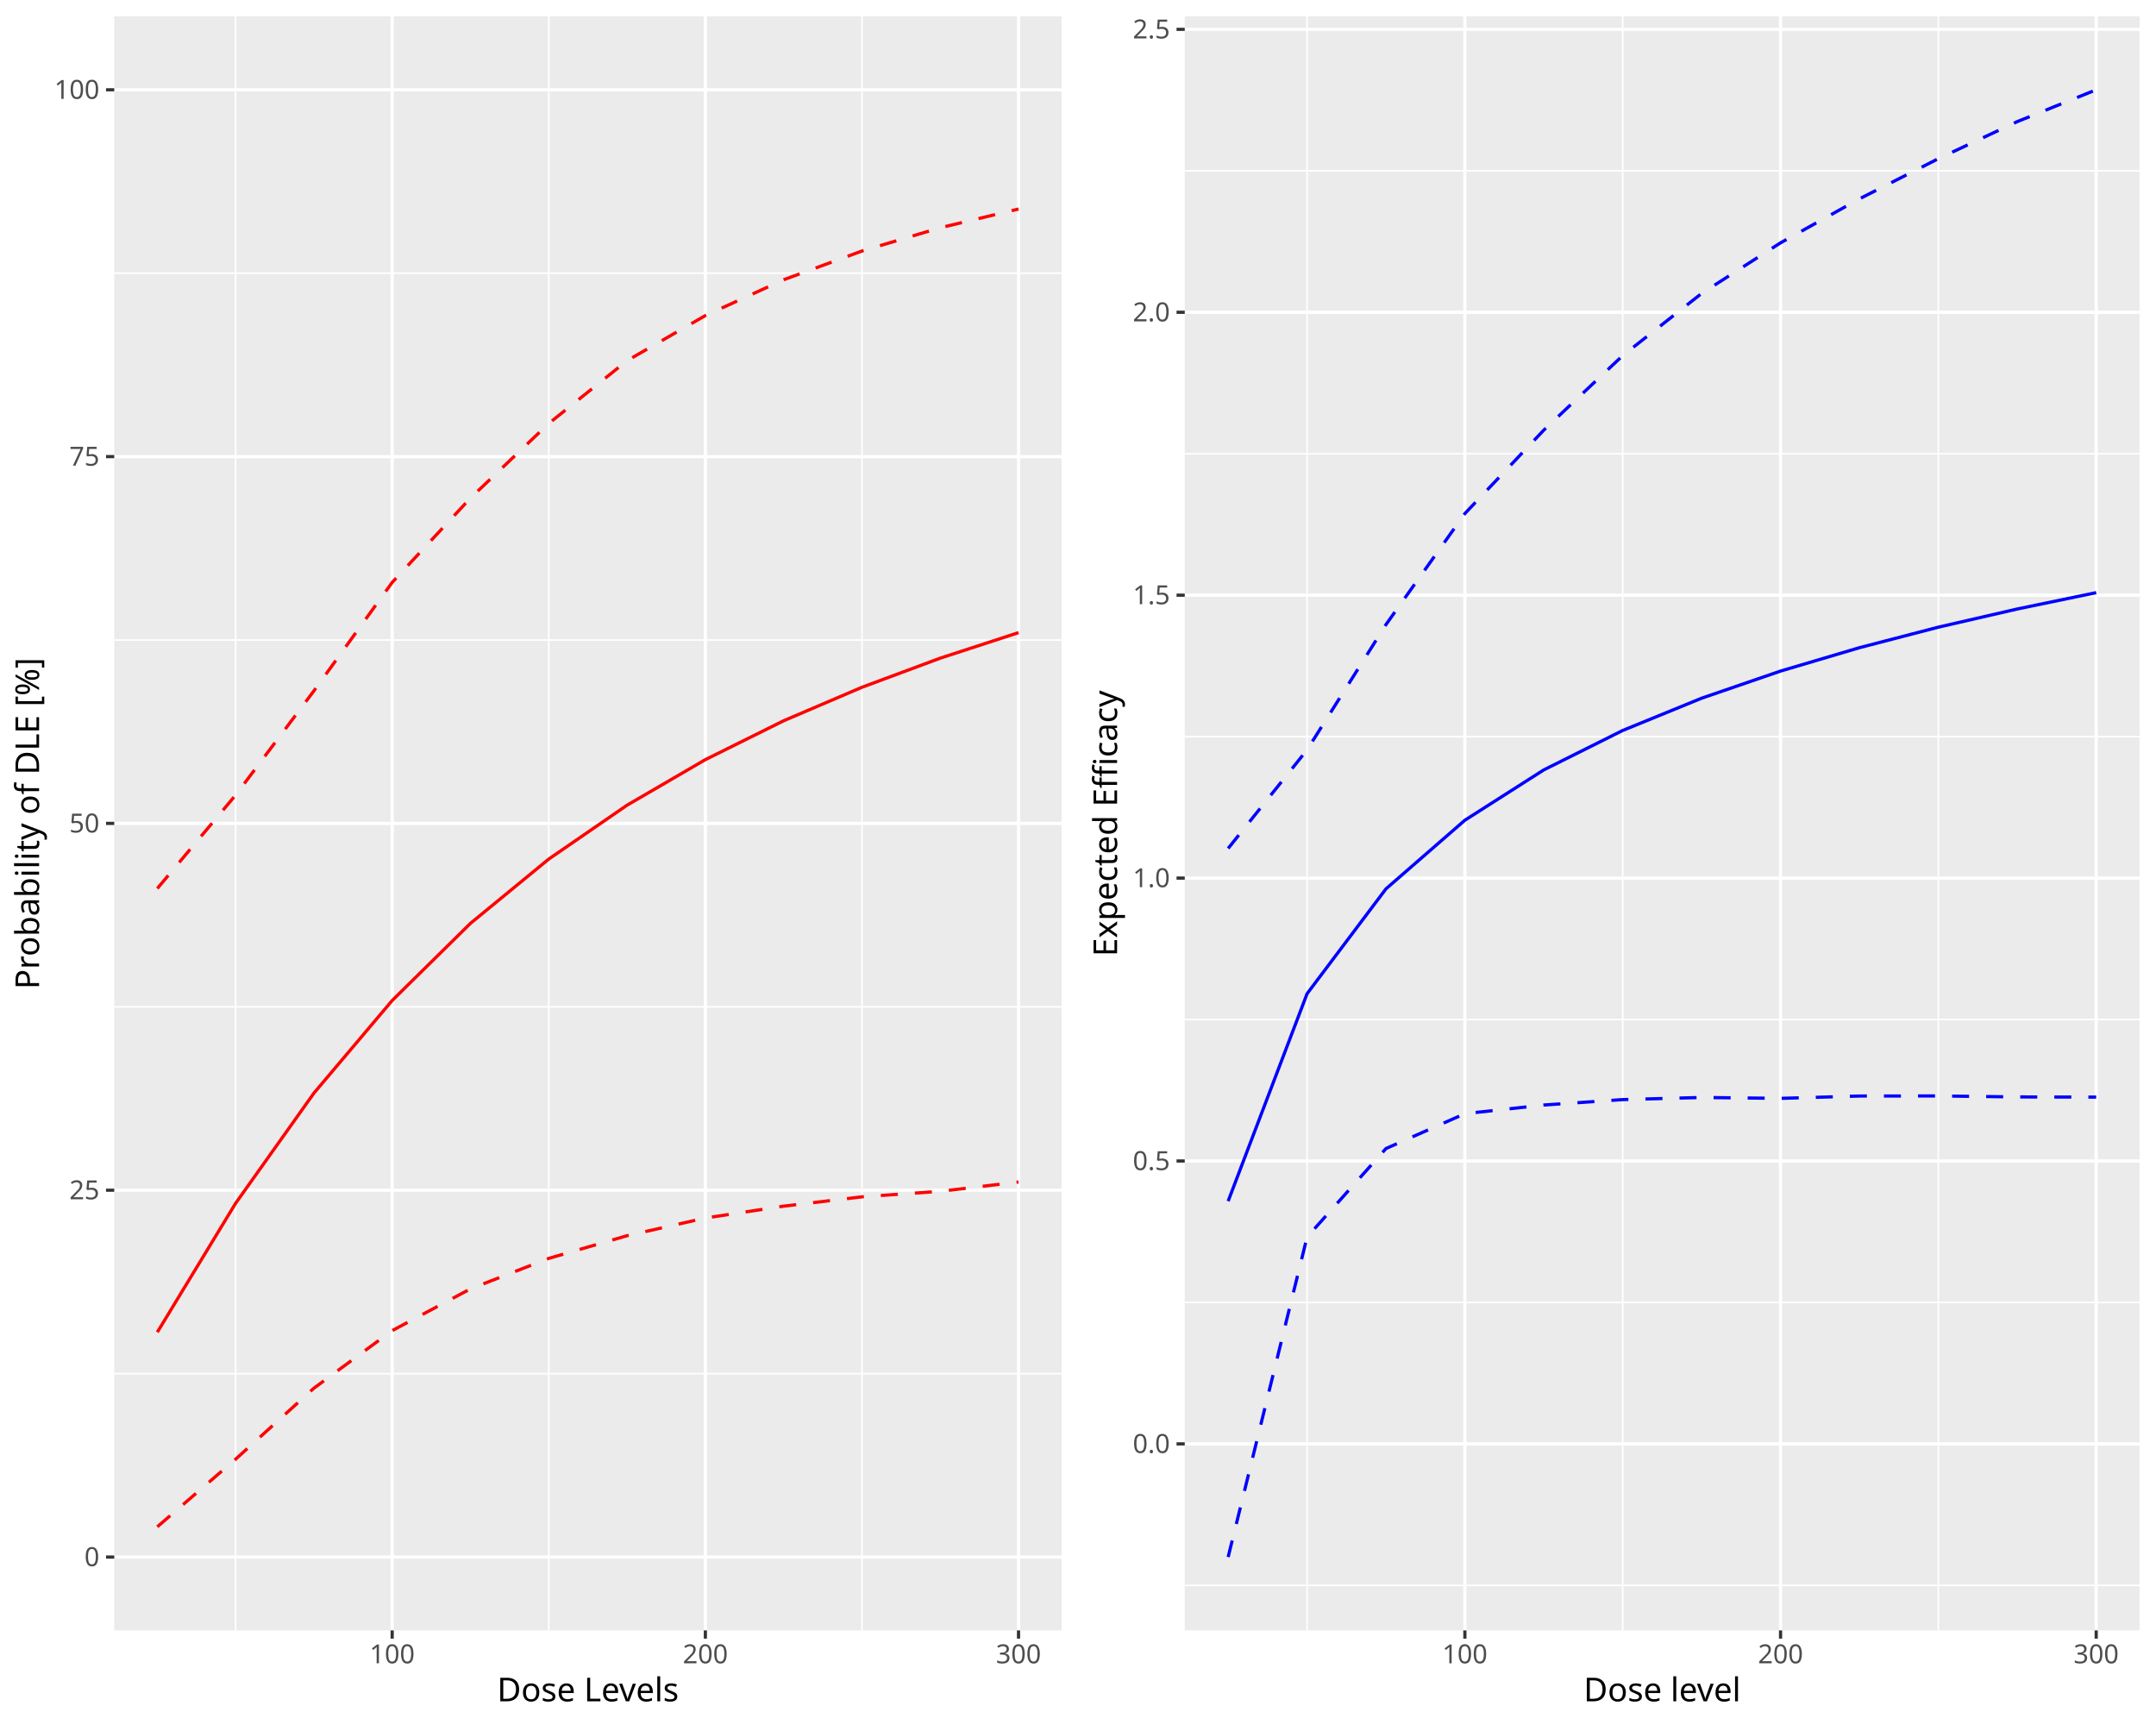
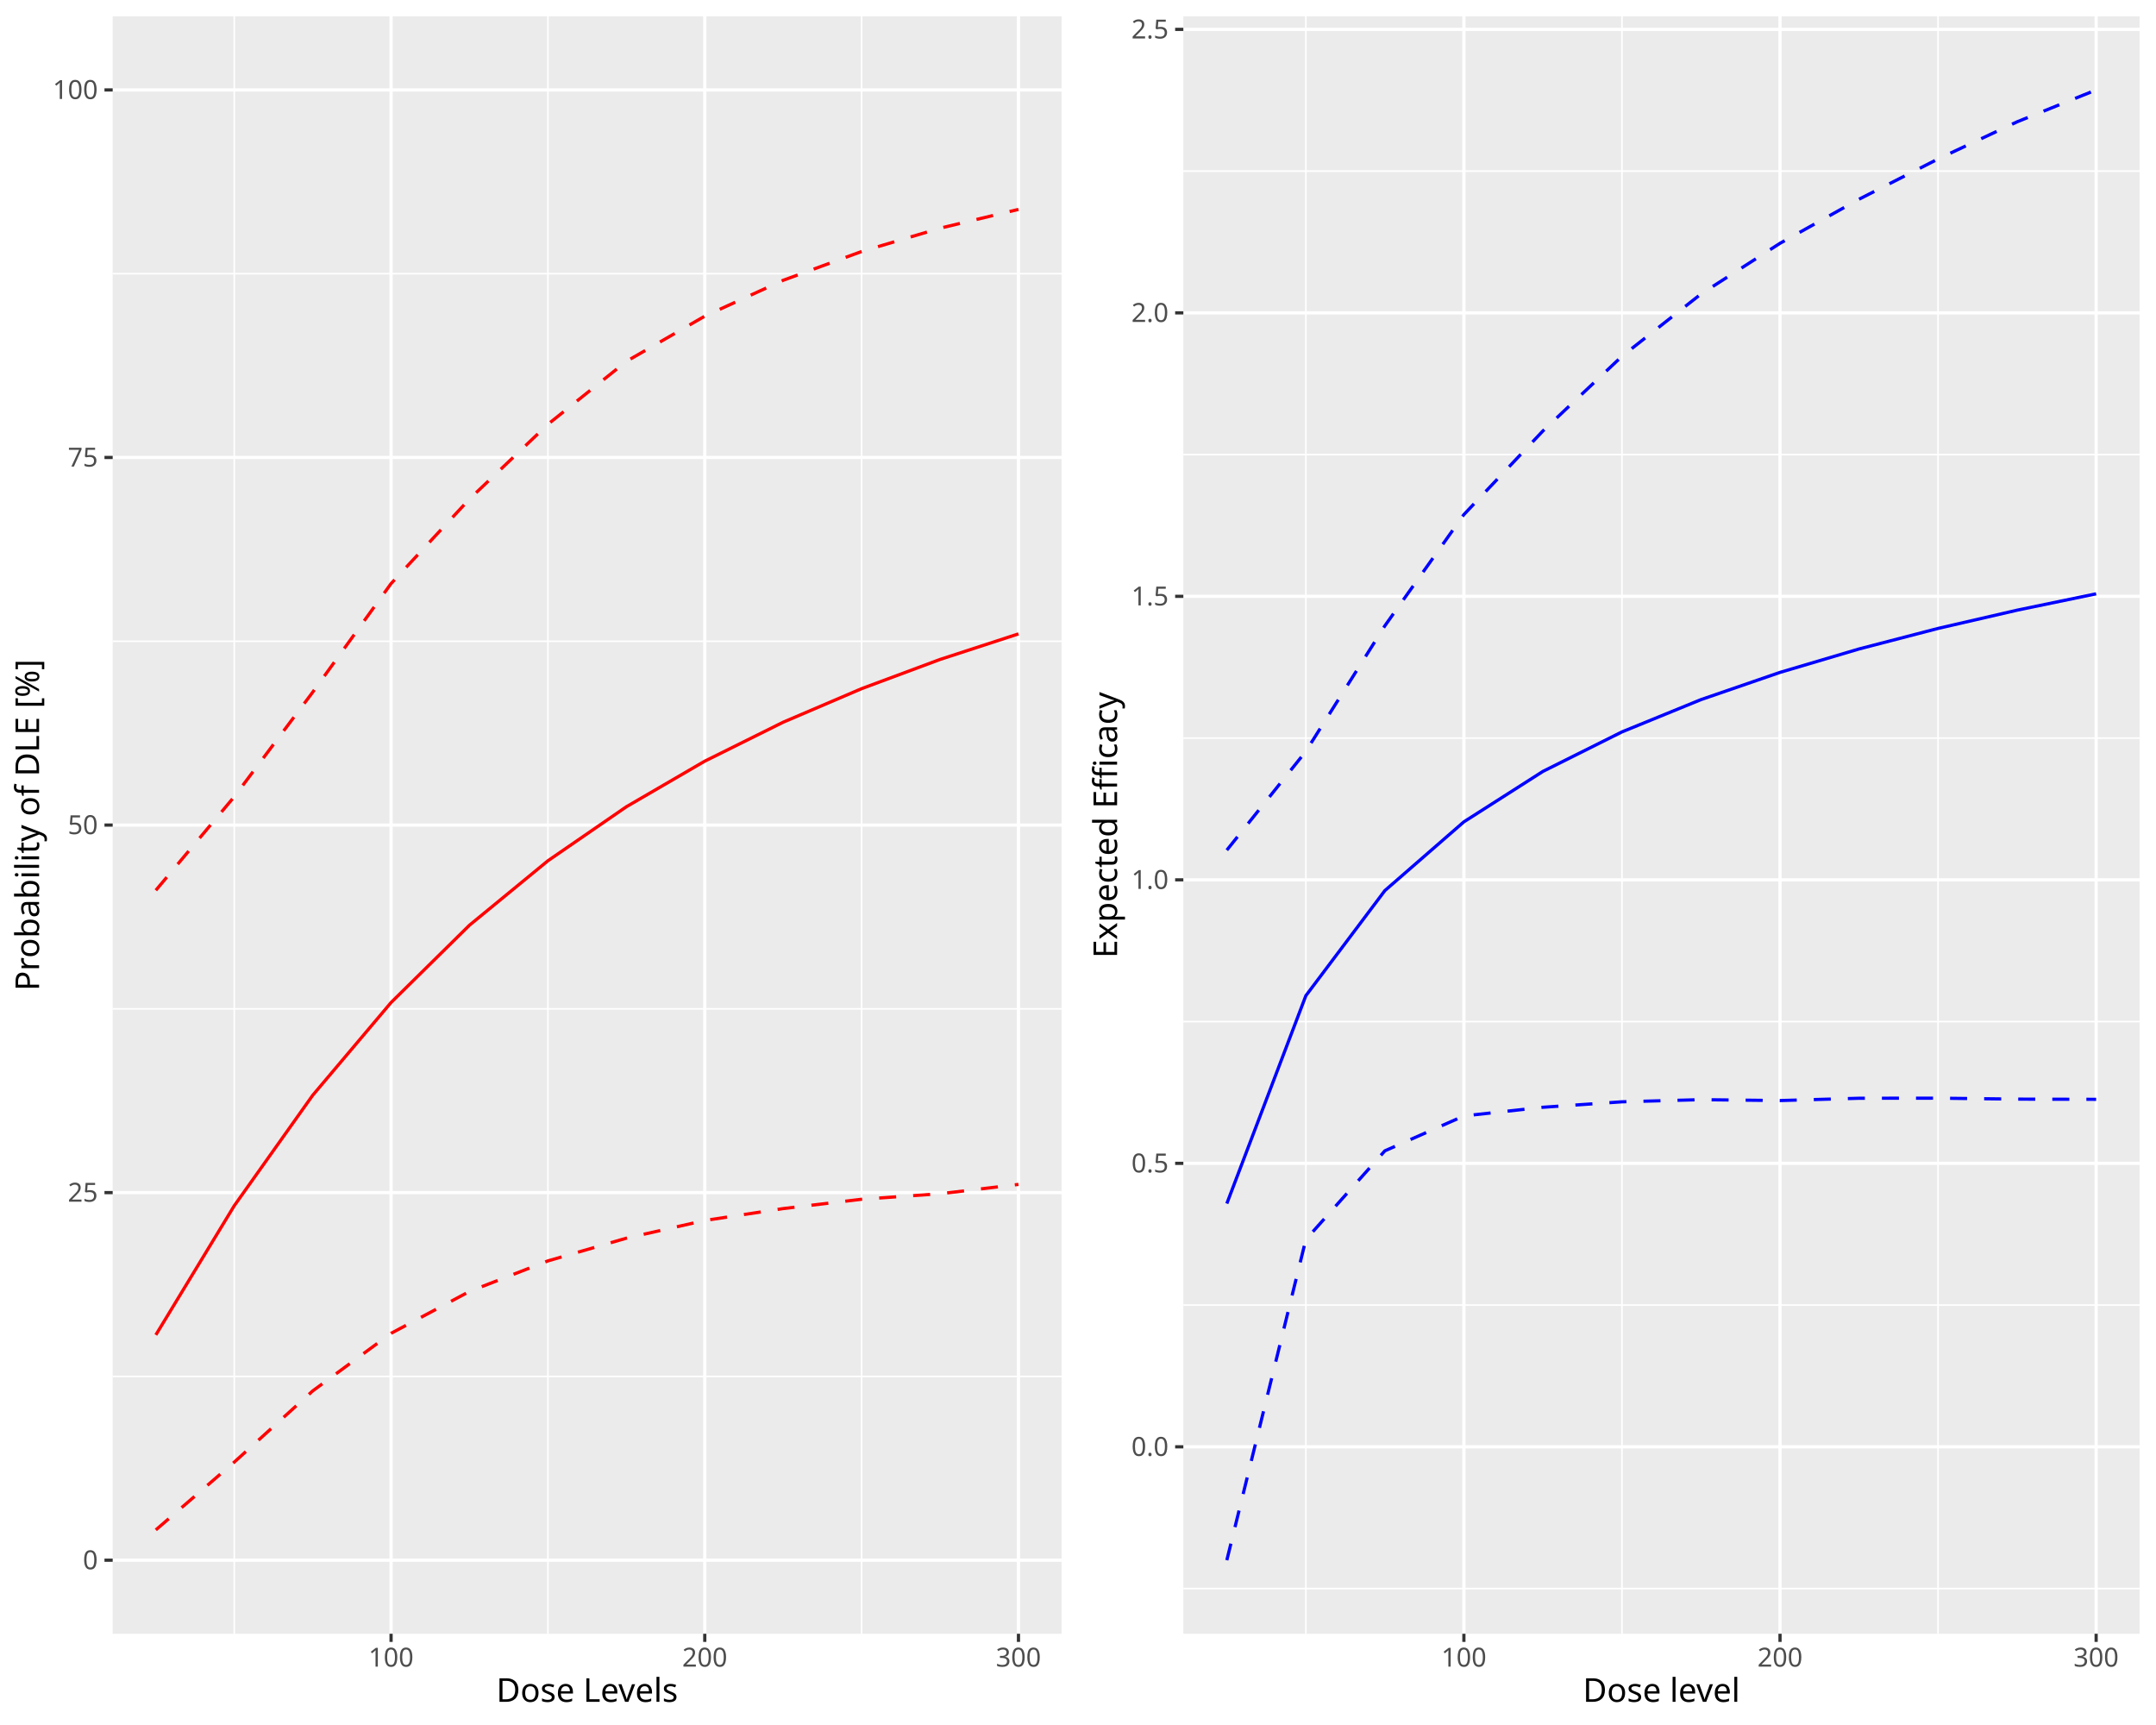
<svg xmlns="http://www.w3.org/2000/svg" class="svglite" data-engine-version="2.0" width="720.00pt" height="576.00pt" viewBox="0 0 720.00 576.00">
  <defs>
    <style type="text/css">
    .svglite line, .svglite polyline, .svglite polygon, .svglite path, .svglite rect, .svglite circle {
      fill: none;
      stroke: #000000;
      stroke-linecap: round;
      stroke-linejoin: round;
      stroke-miterlimit: 10.00;
    }
  </style>
  </defs>
  <rect width="100%" height="100%" style="stroke: none; fill: #FFFFFF;" />
  <defs>
    <clipPath id="cpMC4wMHw3MjAuMDB8MC4wMHw1NzYuMDA=">
      <rect x="0.00" y="0.00" width="720.00" height="576.00" />
    </clipPath>
  </defs>
  <g clip-path="url(#cpMC4wMHw3MjAuMDB8MC4wMHw1NzYuMDA=)">
</g>
  <defs>
    <clipPath id="cpMC4wMHwzNjAuMDB8MC4wMHw1NzYuMDA=">
-       <rect x="0.00" y="0.00" width="360.00" height="576.00" />
+       <rect x="0" y="0.00" width="360.00" height="576.00" />
    </clipPath>
  </defs>
  <g clip-path="url(#cpMC4wMHwzNjAuMDB8MC4wMHw1NzYuMDA=)">
-     <rect x="0.00" y="0.00" width="360.00" height="576.00" style="stroke-width: 1.07; stroke: #FFFFFF; fill: #FFFFFF;" />
+     <rect x="0" y="0.00" width="360.00" height="576.00" style="stroke-width: 1.07; stroke: #FFFFFF; fill: #FFFFFF;" />
  </g>
  <g clip-path="url(#cpMC4wMHw3MjAuMDB8MC4wMHw1NzYuMDA=)">
</g>
  <defs>
-     <clipPath id="cpMzguMTV8MzU0LjUyfDUuNDh8NTQ0LjQy">
-       <rect x="38.15" y="5.48" width="316.37" height="538.94" />
+     <clipPath id="cpMzcuNjN8MzU0LjUyfDUuNDh8NTQ1LjUy">
+       <rect x="37.63" y="5.48" width="316.89" height="540.04" />
    </clipPath>
  </defs>
-   <g clip-path="url(#cpMzguMTV8MzU0LjUyfDUuNDh8NTQ0LjQy)">
-     <rect x="38.15" y="5.48" width="316.37" height="538.94" style="stroke-width: 1.07; stroke: none; fill: #EBEBEB;" />
-     <polyline points="38.15,458.68 354.52,458.68 " style="stroke-width: 0.53; stroke: #FFFFFF; stroke-linecap: butt;" />
-     <polyline points="38.15,336.19 354.52,336.19 " style="stroke-width: 0.53; stroke: #FFFFFF; stroke-linecap: butt;" />
-     <polyline points="38.15,213.71 354.52,213.71 " style="stroke-width: 0.53; stroke: #FFFFFF; stroke-linecap: butt;" />
-     <polyline points="38.15,91.22 354.52,91.22 " style="stroke-width: 0.53; stroke: #FFFFFF; stroke-linecap: butt;" />
-     <polyline points="78.68,544.42 78.68,5.48 " style="stroke-width: 0.53; stroke: #FFFFFF; stroke-linecap: butt;" />
-     <polyline points="183.26,544.42 183.26,5.48 " style="stroke-width: 0.53; stroke: #FFFFFF; stroke-linecap: butt;" />
-     <polyline points="287.85,544.42 287.85,5.48 " style="stroke-width: 0.53; stroke: #FFFFFF; stroke-linecap: butt;" />
-     <polyline points="38.15,519.92 354.52,519.92 " style="stroke-width: 1.07; stroke: #FFFFFF; stroke-linecap: butt;" />
-     <polyline points="38.15,397.43 354.52,397.43 " style="stroke-width: 1.07; stroke: #FFFFFF; stroke-linecap: butt;" />
-     <polyline points="38.15,274.95 354.52,274.95 " style="stroke-width: 1.07; stroke: #FFFFFF; stroke-linecap: butt;" />
-     <polyline points="38.15,152.46 354.52,152.46 " style="stroke-width: 1.07; stroke: #FFFFFF; stroke-linecap: butt;" />
-     <polyline points="38.15,29.98 354.52,29.98 " style="stroke-width: 1.07; stroke: #FFFFFF; stroke-linecap: butt;" />
-     <polyline points="130.97,544.42 130.97,5.48 " style="stroke-width: 1.07; stroke: #FFFFFF; stroke-linecap: butt;" />
-     <polyline points="235.56,544.42 235.56,5.48 " style="stroke-width: 1.07; stroke: #FFFFFF; stroke-linecap: butt;" />
-     <polyline points="340.14,544.42 340.14,5.48 " style="stroke-width: 1.07; stroke: #FFFFFF; stroke-linecap: butt;" />
-     <polyline points="52.53,509.82 78.68,487.24 104.83,463.53 130.97,444.31 157.12,430.36 183.26,420.19 209.41,412.62 235.56,406.71 261.70,402.75 287.85,399.64 313.99,397.80 340.14,394.69 " style="stroke-width: 1.07; stroke: #FF0000; stroke-dasharray: 5.69,5.69; stroke-linecap: butt;" />
-     <polyline points="52.53,444.85 78.68,401.80 104.83,365.01 130.97,334.08 157.12,308.31 183.26,286.85 209.41,268.86 235.56,253.65 261.70,240.67 287.85,229.49 313.99,219.77 340.14,211.24 " style="stroke-width: 1.07; stroke: #FF0000; stroke-linecap: butt;" />
-     <polyline points="52.53,296.69 78.68,265.50 104.83,230.69 130.97,194.47 157.12,166.30 183.26,141.40 209.41,120.43 235.56,105.37 261.70,93.41 287.85,83.82 313.99,76.05 340.14,69.79 " style="stroke-width: 1.07; stroke: #FF0000; stroke-dasharray: 5.69,5.69; stroke-linecap: butt;" />
+   <g clip-path="url(#cpMzcuNjN8MzU0LjUyfDUuNDh8NTQ1LjUy)">
+     <rect x="37.63" y="5.48" width="316.89" height="540.04" style="stroke-width: 1.07; stroke: none; fill: #EBEBEB;" />
+     <polyline points="37.63,459.60 354.52,459.60 " style="stroke-width: 0.53; stroke: #FFFFFF; stroke-linecap: butt;" />
+     <polyline points="37.63,336.87 354.52,336.87 " style="stroke-width: 0.53; stroke: #FFFFFF; stroke-linecap: butt;" />
+     <polyline points="37.63,214.13 354.52,214.13 " style="stroke-width: 0.53; stroke: #FFFFFF; stroke-linecap: butt;" />
+     <polyline points="37.63,91.39 354.52,91.39 " style="stroke-width: 0.53; stroke: #FFFFFF; stroke-linecap: butt;" />
+     <polyline points="78.23,545.52 78.23,5.48 " style="stroke-width: 0.53; stroke: #FFFFFF; stroke-linecap: butt;" />
+     <polyline points="182.98,545.52 182.98,5.48 " style="stroke-width: 0.53; stroke: #FFFFFF; stroke-linecap: butt;" />
+     <polyline points="287.74,545.52 287.74,5.48 " style="stroke-width: 0.53; stroke: #FFFFFF; stroke-linecap: butt;" />
+     <polyline points="37.63,520.97 354.52,520.97 " style="stroke-width: 1.07; stroke: #FFFFFF; stroke-linecap: butt;" />
+     <polyline points="37.63,398.23 354.52,398.23 " style="stroke-width: 1.07; stroke: #FFFFFF; stroke-linecap: butt;" />
+     <polyline points="37.63,275.50 354.52,275.50 " style="stroke-width: 1.07; stroke: #FFFFFF; stroke-linecap: butt;" />
+     <polyline points="37.63,152.76 354.52,152.76 " style="stroke-width: 1.07; stroke: #FFFFFF; stroke-linecap: butt;" />
+     <polyline points="37.63,30.03 354.52,30.03 " style="stroke-width: 1.07; stroke: #FFFFFF; stroke-linecap: butt;" />
+     <polyline points="130.60,545.52 130.60,5.48 " style="stroke-width: 1.07; stroke: #FFFFFF; stroke-linecap: butt;" />
+     <polyline points="235.36,545.52 235.36,5.48 " style="stroke-width: 1.07; stroke: #FFFFFF; stroke-linecap: butt;" />
+     <polyline points="340.12,545.52 340.12,5.48 " style="stroke-width: 1.07; stroke: #FFFFFF; stroke-linecap: butt;" />
+     <polyline points="52.04,510.85 78.23,488.22 104.41,464.46 130.60,445.21 156.79,431.23 182.98,421.03 209.17,413.45 235.36,407.53 261.55,403.56 287.74,400.45 313.93,398.61 340.12,395.49 " style="stroke-width: 1.07; stroke: #FF0000; stroke-dasharray: 5.69,5.69; stroke-linecap: butt;" />
+     <polyline points="52.04,445.75 78.23,402.61 104.41,365.75 130.60,334.75 156.79,308.93 182.98,287.42 209.17,269.39 235.36,254.16 261.55,241.15 287.74,229.95 313.93,220.20 340.12,211.66 " style="stroke-width: 1.07; stroke: #FF0000; stroke-linecap: butt;" />
+     <polyline points="52.04,297.28 78.23,266.03 104.41,231.15 130.60,194.86 156.79,166.63 182.98,141.68 209.17,120.67 235.36,105.57 261.55,93.59 287.74,83.98 313.93,76.20 340.12,69.92 " style="stroke-width: 1.07; stroke: #FF0000; stroke-dasharray: 5.69,5.69; stroke-linecap: butt;" />
  </g>
  <g clip-path="url(#cpMC4wMHw3MjAuMDB8MC4wMHw1NzYuMDA=)">
-     <text x="33.22" y="522.95" text-anchor="end" style="font-size: 8.80px; fill: #4D4D4D; font-family: sans;" textLength="4.89px" lengthAdjust="spacingAndGlyphs">0</text>
-     <text x="33.22" y="400.46" text-anchor="end" style="font-size: 8.80px; fill: #4D4D4D; font-family: sans;" textLength="9.79px" lengthAdjust="spacingAndGlyphs">25</text>
-     <text x="33.22" y="277.98" text-anchor="end" style="font-size: 8.80px; fill: #4D4D4D; font-family: sans;" textLength="9.79px" lengthAdjust="spacingAndGlyphs">50</text>
-     <text x="33.22" y="155.49" text-anchor="end" style="font-size: 8.80px; fill: #4D4D4D; font-family: sans;" textLength="9.79px" lengthAdjust="spacingAndGlyphs">75</text>
-     <text x="33.22" y="33.00" text-anchor="end" style="font-size: 8.80px; fill: #4D4D4D; font-family: sans;" textLength="14.68px" lengthAdjust="spacingAndGlyphs">100</text>
-     <polyline points="35.41,519.92 38.15,519.92 " style="stroke-width: 1.07; stroke: #333333; stroke-linecap: butt;" />
-     <polyline points="35.41,397.43 38.15,397.43 " style="stroke-width: 1.07; stroke: #333333; stroke-linecap: butt;" />
-     <polyline points="35.41,274.95 38.15,274.95 " style="stroke-width: 1.07; stroke: #333333; stroke-linecap: butt;" />
-     <polyline points="35.41,152.46 38.15,152.46 " style="stroke-width: 1.07; stroke: #333333; stroke-linecap: butt;" />
-     <polyline points="35.41,29.98 38.15,29.98 " style="stroke-width: 1.07; stroke: #333333; stroke-linecap: butt;" />
-     <polyline points="130.97,547.16 130.97,544.42 " style="stroke-width: 1.07; stroke: #333333; stroke-linecap: butt;" />
-     <polyline points="235.56,547.16 235.56,544.42 " style="stroke-width: 1.07; stroke: #333333; stroke-linecap: butt;" />
-     <polyline points="340.14,547.16 340.14,544.42 " style="stroke-width: 1.07; stroke: #333333; stroke-linecap: butt;" />
-     <text x="130.97" y="555.40" text-anchor="middle" style="font-size: 8.80px; fill: #4D4D4D; font-family: sans;" textLength="14.68px" lengthAdjust="spacingAndGlyphs">100</text>
-     <text x="235.56" y="555.40" text-anchor="middle" style="font-size: 8.80px; fill: #4D4D4D; font-family: sans;" textLength="14.68px" lengthAdjust="spacingAndGlyphs">200</text>
-     <text x="340.14" y="555.40" text-anchor="middle" style="font-size: 8.80px; fill: #4D4D4D; font-family: sans;" textLength="14.68px" lengthAdjust="spacingAndGlyphs">300</text>
-     <text x="196.34" y="568.10" text-anchor="middle" style="font-size: 11.00px; font-family: sans;" textLength="60.55px" lengthAdjust="spacingAndGlyphs">Dose Levels</text>
-     <text transform="translate(13.05,274.95) rotate(-90)" text-anchor="middle" style="font-size: 11.00px; font-family: sans;" textLength="107.00px" lengthAdjust="spacingAndGlyphs">Probability of DLE [%]</text>
+     <text x="32.70" y="524.00" text-anchor="end" style="font-size: 8.80px; fill: #4D4D4D; font-family: sans;" textLength="4.89px" lengthAdjust="spacingAndGlyphs">0</text>
+     <text x="32.70" y="401.26" text-anchor="end" style="font-size: 8.80px; fill: #4D4D4D; font-family: sans;" textLength="9.79px" lengthAdjust="spacingAndGlyphs">25</text>
+     <text x="32.70" y="278.53" text-anchor="end" style="font-size: 8.80px; fill: #4D4D4D; font-family: sans;" textLength="9.79px" lengthAdjust="spacingAndGlyphs">50</text>
+     <text x="32.70" y="155.79" text-anchor="end" style="font-size: 8.80px; fill: #4D4D4D; font-family: sans;" textLength="9.79px" lengthAdjust="spacingAndGlyphs">75</text>
+     <text x="32.70" y="33.05" text-anchor="end" style="font-size: 8.80px; fill: #4D4D4D; font-family: sans;" textLength="14.68px" lengthAdjust="spacingAndGlyphs">100</text>
+     <polyline points="34.89,520.97 37.63,520.97 " style="stroke-width: 1.07; stroke: #333333; stroke-linecap: butt;" />
+     <polyline points="34.89,398.23 37.63,398.23 " style="stroke-width: 1.07; stroke: #333333; stroke-linecap: butt;" />
+     <polyline points="34.89,275.50 37.63,275.50 " style="stroke-width: 1.07; stroke: #333333; stroke-linecap: butt;" />
+     <polyline points="34.89,152.76 37.63,152.76 " style="stroke-width: 1.07; stroke: #333333; stroke-linecap: butt;" />
+     <polyline points="34.89,30.03 37.63,30.03 " style="stroke-width: 1.07; stroke: #333333; stroke-linecap: butt;" />
+     <polyline points="130.60,548.26 130.60,545.52 " style="stroke-width: 1.07; stroke: #333333; stroke-linecap: butt;" />
+     <polyline points="235.36,548.26 235.36,545.52 " style="stroke-width: 1.07; stroke: #333333; stroke-linecap: butt;" />
+     <polyline points="340.12,548.26 340.12,545.52 " style="stroke-width: 1.07; stroke: #333333; stroke-linecap: butt;" />
+     <text x="130.60" y="556.51" text-anchor="middle" style="font-size: 8.80px; fill: #4D4D4D; font-family: sans;" textLength="14.68px" lengthAdjust="spacingAndGlyphs">100</text>
+     <text x="235.36" y="556.51" text-anchor="middle" style="font-size: 8.80px; fill: #4D4D4D; font-family: sans;" textLength="14.68px" lengthAdjust="spacingAndGlyphs">200</text>
+     <text x="340.12" y="556.51" text-anchor="middle" style="font-size: 8.80px; fill: #4D4D4D; font-family: sans;" textLength="14.68px" lengthAdjust="spacingAndGlyphs">300</text>
+     <text x="196.08" y="568.27" text-anchor="middle" style="font-size: 11.00px; font-family: sans;" textLength="60.55px" lengthAdjust="spacingAndGlyphs">Dose Levels</text>
+     <text transform="translate(13.05,275.50) rotate(-90)" text-anchor="middle" style="font-size: 11.00px; font-family: sans;" textLength="107.00px" lengthAdjust="spacingAndGlyphs">Probability of DLE [%]</text>
  </g>
  <defs>
    <clipPath id="cpMzYwLjAwfDcyMC4wMHwwLjAwfDU3Ni4wMA==">
      <rect x="360.00" y="0.00" width="360.00" height="576.00" />
    </clipPath>
  </defs>
  <g clip-path="url(#cpMzYwLjAwfDcyMC4wMHwwLjAwfDU3Ni4wMA==)">
    <rect x="360.00" y="0.00" width="360.00" height="576.00" style="stroke-width: 1.07; stroke: #FFFFFF; fill: #FFFFFF;" />
  </g>
  <g clip-path="url(#cpMC4wMHw3MjAuMDB8MC4wMHw1NzYuMDA=)">
</g>
  <defs>
-     <clipPath id="cpMzk1LjY1fDcxNC41Mnw1LjQ4fDU0NC40Mg==">
-       <rect x="395.65" y="5.48" width="318.87" height="538.94" />
+     <clipPath id="cpMzk1LjE4fDcxNC41Mnw1LjQ4fDU0NS41Mg==">
+       <rect x="395.18" y="5.48" width="319.34" height="540.04" />
    </clipPath>
  </defs>
-   <g clip-path="url(#cpMzk1LjY1fDcxNC41Mnw1LjQ4fDU0NC40Mg==)">
-     <rect x="395.65" y="5.48" width="318.87" height="538.94" style="stroke-width: 1.07; stroke: none; fill: #EBEBEB;" />
-     <polyline points="395.65,529.37 714.52,529.37 " style="stroke-width: 0.53; stroke: #FFFFFF; stroke-linecap: butt;" />
-     <polyline points="395.65,434.90 714.52,434.90 " style="stroke-width: 0.53; stroke: #FFFFFF; stroke-linecap: butt;" />
-     <polyline points="395.65,340.43 714.52,340.43 " style="stroke-width: 0.53; stroke: #FFFFFF; stroke-linecap: butt;" />
-     <polyline points="395.65,245.97 714.52,245.97 " style="stroke-width: 0.53; stroke: #FFFFFF; stroke-linecap: butt;" />
-     <polyline points="395.65,151.50 714.52,151.50 " style="stroke-width: 0.53; stroke: #FFFFFF; stroke-linecap: butt;" />
-     <polyline points="395.65,57.04 714.52,57.04 " style="stroke-width: 0.53; stroke: #FFFFFF; stroke-linecap: butt;" />
-     <polyline points="436.50,544.42 436.50,5.48 " style="stroke-width: 0.53; stroke: #FFFFFF; stroke-linecap: butt;" />
-     <polyline points="541.91,544.42 541.91,5.48 " style="stroke-width: 0.53; stroke: #FFFFFF; stroke-linecap: butt;" />
-     <polyline points="647.32,544.42 647.32,5.48 " style="stroke-width: 0.53; stroke: #FFFFFF; stroke-linecap: butt;" />
-     <polyline points="395.65,482.13 714.52,482.13 " style="stroke-width: 1.07; stroke: #FFFFFF; stroke-linecap: butt;" />
-     <polyline points="395.65,387.67 714.52,387.67 " style="stroke-width: 1.07; stroke: #FFFFFF; stroke-linecap: butt;" />
-     <polyline points="395.65,293.20 714.52,293.20 " style="stroke-width: 1.07; stroke: #FFFFFF; stroke-linecap: butt;" />
-     <polyline points="395.65,198.74 714.52,198.74 " style="stroke-width: 1.07; stroke: #FFFFFF; stroke-linecap: butt;" />
-     <polyline points="395.65,104.27 714.52,104.27 " style="stroke-width: 1.07; stroke: #FFFFFF; stroke-linecap: butt;" />
-     <polyline points="395.65,9.80 714.52,9.80 " style="stroke-width: 1.07; stroke: #FFFFFF; stroke-linecap: butt;" />
-     <polyline points="489.20,544.42 489.20,5.48 " style="stroke-width: 1.07; stroke: #FFFFFF; stroke-linecap: butt;" />
-     <polyline points="594.62,544.42 594.62,5.48 " style="stroke-width: 1.07; stroke: #FFFFFF; stroke-linecap: butt;" />
-     <polyline points="700.03,544.42 700.03,5.48 " style="stroke-width: 1.07; stroke: #FFFFFF; stroke-linecap: butt;" />
-     <polyline points="410.14,519.92 436.50,413.07 462.85,383.51 489.20,371.87 515.56,368.98 541.91,367.17 568.26,366.46 594.62,366.76 620.97,365.98 647.32,365.95 673.67,366.28 700.03,366.34 " style="stroke-width: 1.07; stroke: #0000FF; stroke-dasharray: 5.69,5.69; stroke-linecap: butt;" />
-     <polyline points="410.14,401.08 436.50,331.81 462.85,296.79 489.20,273.88 515.56,257.07 541.91,243.91 568.26,233.14 594.62,224.08 620.97,216.27 647.32,209.42 673.67,203.35 700.03,197.89 " style="stroke-width: 1.07; stroke: #0000FF; stroke-linecap: butt;" />
-     <polyline points="410.14,283.30 436.50,250.38 462.85,208.55 489.20,171.48 515.56,143.61 541.91,118.73 568.26,97.98 594.62,81.08 620.97,66.39 647.32,52.98 673.67,40.61 700.03,29.98 " style="stroke-width: 1.07; stroke: #0000FF; stroke-dasharray: 5.69,5.69; stroke-linecap: butt;" />
+   <g clip-path="url(#cpMzk1LjE4fDcxNC41Mnw1LjQ4fDU0NS41Mg==)">
+     <rect x="395.18" y="5.48" width="319.34" height="540.04" style="stroke-width: 1.07; stroke: none; fill: #EBEBEB;" />
+     <polyline points="395.18,530.44 714.52,530.44 " style="stroke-width: 0.53; stroke: #FFFFFF; stroke-linecap: butt;" />
+     <polyline points="395.18,435.78 714.52,435.78 " style="stroke-width: 0.53; stroke: #FFFFFF; stroke-linecap: butt;" />
+     <polyline points="395.18,341.12 714.52,341.12 " style="stroke-width: 0.53; stroke: #FFFFFF; stroke-linecap: butt;" />
+     <polyline points="395.18,246.46 714.52,246.46 " style="stroke-width: 0.53; stroke: #FFFFFF; stroke-linecap: butt;" />
+     <polyline points="395.18,151.80 714.52,151.80 " style="stroke-width: 0.53; stroke: #FFFFFF; stroke-linecap: butt;" />
+     <polyline points="395.18,57.14 714.52,57.14 " style="stroke-width: 0.53; stroke: #FFFFFF; stroke-linecap: butt;" />
+     <polyline points="436.09,545.52 436.09,5.48 " style="stroke-width: 0.53; stroke: #FFFFFF; stroke-linecap: butt;" />
+     <polyline points="541.66,545.52 541.66,5.48 " style="stroke-width: 0.53; stroke: #FFFFFF; stroke-linecap: butt;" />
+     <polyline points="647.22,545.52 647.22,5.48 " style="stroke-width: 0.53; stroke: #FFFFFF; stroke-linecap: butt;" />
+     <polyline points="395.18,483.11 714.52,483.11 " style="stroke-width: 1.07; stroke: #FFFFFF; stroke-linecap: butt;" />
+     <polyline points="395.18,388.45 714.52,388.45 " style="stroke-width: 1.07; stroke: #FFFFFF; stroke-linecap: butt;" />
+     <polyline points="395.18,293.79 714.52,293.79 " style="stroke-width: 1.07; stroke: #FFFFFF; stroke-linecap: butt;" />
+     <polyline points="395.18,199.13 714.52,199.13 " style="stroke-width: 1.07; stroke: #FFFFFF; stroke-linecap: butt;" />
+     <polyline points="395.18,104.47 714.52,104.47 " style="stroke-width: 1.07; stroke: #FFFFFF; stroke-linecap: butt;" />
+     <polyline points="395.18,9.81 714.52,9.81 " style="stroke-width: 1.07; stroke: #FFFFFF; stroke-linecap: butt;" />
+     <polyline points="488.87,545.52 488.87,5.48 " style="stroke-width: 1.07; stroke: #FFFFFF; stroke-linecap: butt;" />
+     <polyline points="594.44,545.52 594.44,5.48 " style="stroke-width: 1.07; stroke: #FFFFFF; stroke-linecap: butt;" />
+     <polyline points="700.01,545.52 700.01,5.48 " style="stroke-width: 1.07; stroke: #FFFFFF; stroke-linecap: butt;" />
+     <polyline points="409.70,520.97 436.09,413.90 462.48,384.28 488.87,372.62 515.26,369.73 541.66,367.91 568.05,367.19 594.44,367.49 620.83,366.72 647.22,366.69 673.61,367.01 700.01,367.08 " style="stroke-width: 1.07; stroke: #0000FF; stroke-dasharray: 5.69,5.69; stroke-linecap: butt;" />
+     <polyline points="409.70,401.89 436.09,332.48 462.48,297.38 488.87,274.42 515.26,257.58 541.66,244.39 568.05,233.61 594.44,224.52 620.83,216.70 647.22,209.84 673.61,203.75 700.01,198.28 " style="stroke-width: 1.07; stroke: #0000FF; stroke-linecap: butt;" />
+     <polyline points="409.70,283.87 436.09,250.88 462.48,208.96 488.87,171.82 515.26,143.89 541.66,118.96 568.05,98.17 594.44,81.24 620.83,66.52 647.22,53.08 673.61,40.68 700.01,30.03 " style="stroke-width: 1.07; stroke: #0000FF; stroke-dasharray: 5.69,5.69; stroke-linecap: butt;" />
  </g>
  <g clip-path="url(#cpMC4wMHw3MjAuMDB8MC4wMHw1NzYuMDA=)">
-     <text x="390.72" y="485.16" text-anchor="end" style="font-size: 8.80px; fill: #4D4D4D; font-family: sans;" textLength="12.23px" lengthAdjust="spacingAndGlyphs">0.0</text>
-     <text x="390.72" y="390.70" text-anchor="end" style="font-size: 8.80px; fill: #4D4D4D; font-family: sans;" textLength="12.23px" lengthAdjust="spacingAndGlyphs">0.5</text>
-     <text x="390.72" y="296.23" text-anchor="end" style="font-size: 8.80px; fill: #4D4D4D; font-family: sans;" textLength="12.23px" lengthAdjust="spacingAndGlyphs">1.0</text>
-     <text x="390.72" y="201.76" text-anchor="end" style="font-size: 8.80px; fill: #4D4D4D; font-family: sans;" textLength="12.23px" lengthAdjust="spacingAndGlyphs">1.5</text>
-     <text x="390.72" y="107.30" text-anchor="end" style="font-size: 8.80px; fill: #4D4D4D; font-family: sans;" textLength="12.23px" lengthAdjust="spacingAndGlyphs">2.0</text>
-     <text x="390.72" y="12.83" text-anchor="end" style="font-size: 8.80px; fill: #4D4D4D; font-family: sans;" textLength="12.23px" lengthAdjust="spacingAndGlyphs">2.5</text>
-     <polyline points="392.91,482.13 395.65,482.13 " style="stroke-width: 1.07; stroke: #333333; stroke-linecap: butt;" />
-     <polyline points="392.91,387.67 395.65,387.67 " style="stroke-width: 1.07; stroke: #333333; stroke-linecap: butt;" />
-     <polyline points="392.91,293.20 395.65,293.20 " style="stroke-width: 1.07; stroke: #333333; stroke-linecap: butt;" />
-     <polyline points="392.91,198.74 395.65,198.74 " style="stroke-width: 1.07; stroke: #333333; stroke-linecap: butt;" />
-     <polyline points="392.91,104.27 395.65,104.27 " style="stroke-width: 1.07; stroke: #333333; stroke-linecap: butt;" />
-     <polyline points="392.91,9.80 395.65,9.80 " style="stroke-width: 1.07; stroke: #333333; stroke-linecap: butt;" />
-     <polyline points="489.20,547.16 489.20,544.42 " style="stroke-width: 1.07; stroke: #333333; stroke-linecap: butt;" />
-     <polyline points="594.62,547.16 594.62,544.42 " style="stroke-width: 1.07; stroke: #333333; stroke-linecap: butt;" />
-     <polyline points="700.03,547.16 700.03,544.42 " style="stroke-width: 1.07; stroke: #333333; stroke-linecap: butt;" />
-     <text x="489.20" y="555.40" text-anchor="middle" style="font-size: 8.80px; fill: #4D4D4D; font-family: sans;" textLength="14.68px" lengthAdjust="spacingAndGlyphs">100</text>
-     <text x="594.62" y="555.40" text-anchor="middle" style="font-size: 8.80px; fill: #4D4D4D; font-family: sans;" textLength="14.68px" lengthAdjust="spacingAndGlyphs">200</text>
-     <text x="700.03" y="555.40" text-anchor="middle" style="font-size: 8.80px; fill: #4D4D4D; font-family: sans;" textLength="14.68px" lengthAdjust="spacingAndGlyphs">300</text>
-     <text x="555.09" y="568.10" text-anchor="middle" style="font-size: 11.00px; font-family: sans;" textLength="51.37px" lengthAdjust="spacingAndGlyphs">Dose level</text>
-     <text transform="translate(373.05,274.95) rotate(-90)" text-anchor="middle" style="font-size: 11.00px; font-family: sans;" textLength="87.46px" lengthAdjust="spacingAndGlyphs">Expected Efficacy</text>
+     <text x="390.25" y="486.14" text-anchor="end" style="font-size: 8.80px; fill: #4D4D4D; font-family: sans;" textLength="12.23px" lengthAdjust="spacingAndGlyphs">0.0</text>
+     <text x="390.25" y="391.48" text-anchor="end" style="font-size: 8.80px; fill: #4D4D4D; font-family: sans;" textLength="12.23px" lengthAdjust="spacingAndGlyphs">0.5</text>
+     <text x="390.25" y="296.82" text-anchor="end" style="font-size: 8.80px; fill: #4D4D4D; font-family: sans;" textLength="12.23px" lengthAdjust="spacingAndGlyphs">1.0</text>
+     <text x="390.25" y="202.16" text-anchor="end" style="font-size: 8.80px; fill: #4D4D4D; font-family: sans;" textLength="12.23px" lengthAdjust="spacingAndGlyphs">1.5</text>
+     <text x="390.25" y="107.50" text-anchor="end" style="font-size: 8.80px; fill: #4D4D4D; font-family: sans;" textLength="12.23px" lengthAdjust="spacingAndGlyphs">2.0</text>
+     <text x="390.25" y="12.84" text-anchor="end" style="font-size: 8.80px; fill: #4D4D4D; font-family: sans;" textLength="12.23px" lengthAdjust="spacingAndGlyphs">2.5</text>
+     <polyline points="392.44,483.11 395.18,483.11 " style="stroke-width: 1.07; stroke: #333333; stroke-linecap: butt;" />
+     <polyline points="392.44,388.45 395.18,388.45 " style="stroke-width: 1.07; stroke: #333333; stroke-linecap: butt;" />
+     <polyline points="392.44,293.79 395.18,293.79 " style="stroke-width: 1.07; stroke: #333333; stroke-linecap: butt;" />
+     <polyline points="392.44,199.13 395.18,199.13 " style="stroke-width: 1.07; stroke: #333333; stroke-linecap: butt;" />
+     <polyline points="392.44,104.47 395.18,104.47 " style="stroke-width: 1.07; stroke: #333333; stroke-linecap: butt;" />
+     <polyline points="392.44,9.81 395.18,9.81 " style="stroke-width: 1.07; stroke: #333333; stroke-linecap: butt;" />
+     <polyline points="488.87,548.26 488.87,545.52 " style="stroke-width: 1.07; stroke: #333333; stroke-linecap: butt;" />
+     <polyline points="594.44,548.26 594.44,545.52 " style="stroke-width: 1.07; stroke: #333333; stroke-linecap: butt;" />
+     <polyline points="700.01,548.26 700.01,545.52 " style="stroke-width: 1.07; stroke: #333333; stroke-linecap: butt;" />
+     <text x="488.87" y="556.51" text-anchor="middle" style="font-size: 8.80px; fill: #4D4D4D; font-family: sans;" textLength="14.68px" lengthAdjust="spacingAndGlyphs">100</text>
+     <text x="594.44" y="556.51" text-anchor="middle" style="font-size: 8.80px; fill: #4D4D4D; font-family: sans;" textLength="14.68px" lengthAdjust="spacingAndGlyphs">200</text>
+     <text x="700.01" y="556.51" text-anchor="middle" style="font-size: 8.80px; fill: #4D4D4D; font-family: sans;" textLength="14.68px" lengthAdjust="spacingAndGlyphs">300</text>
+     <text x="554.85" y="568.27" text-anchor="middle" style="font-size: 11.00px; font-family: sans;" textLength="51.37px" lengthAdjust="spacingAndGlyphs">Dose level</text>
+     <text transform="translate(373.05,275.50) rotate(-90)" text-anchor="middle" style="font-size: 11.00px; font-family: sans;" textLength="87.46px" lengthAdjust="spacingAndGlyphs">Expected Efficacy</text>
  </g>
</svg>
